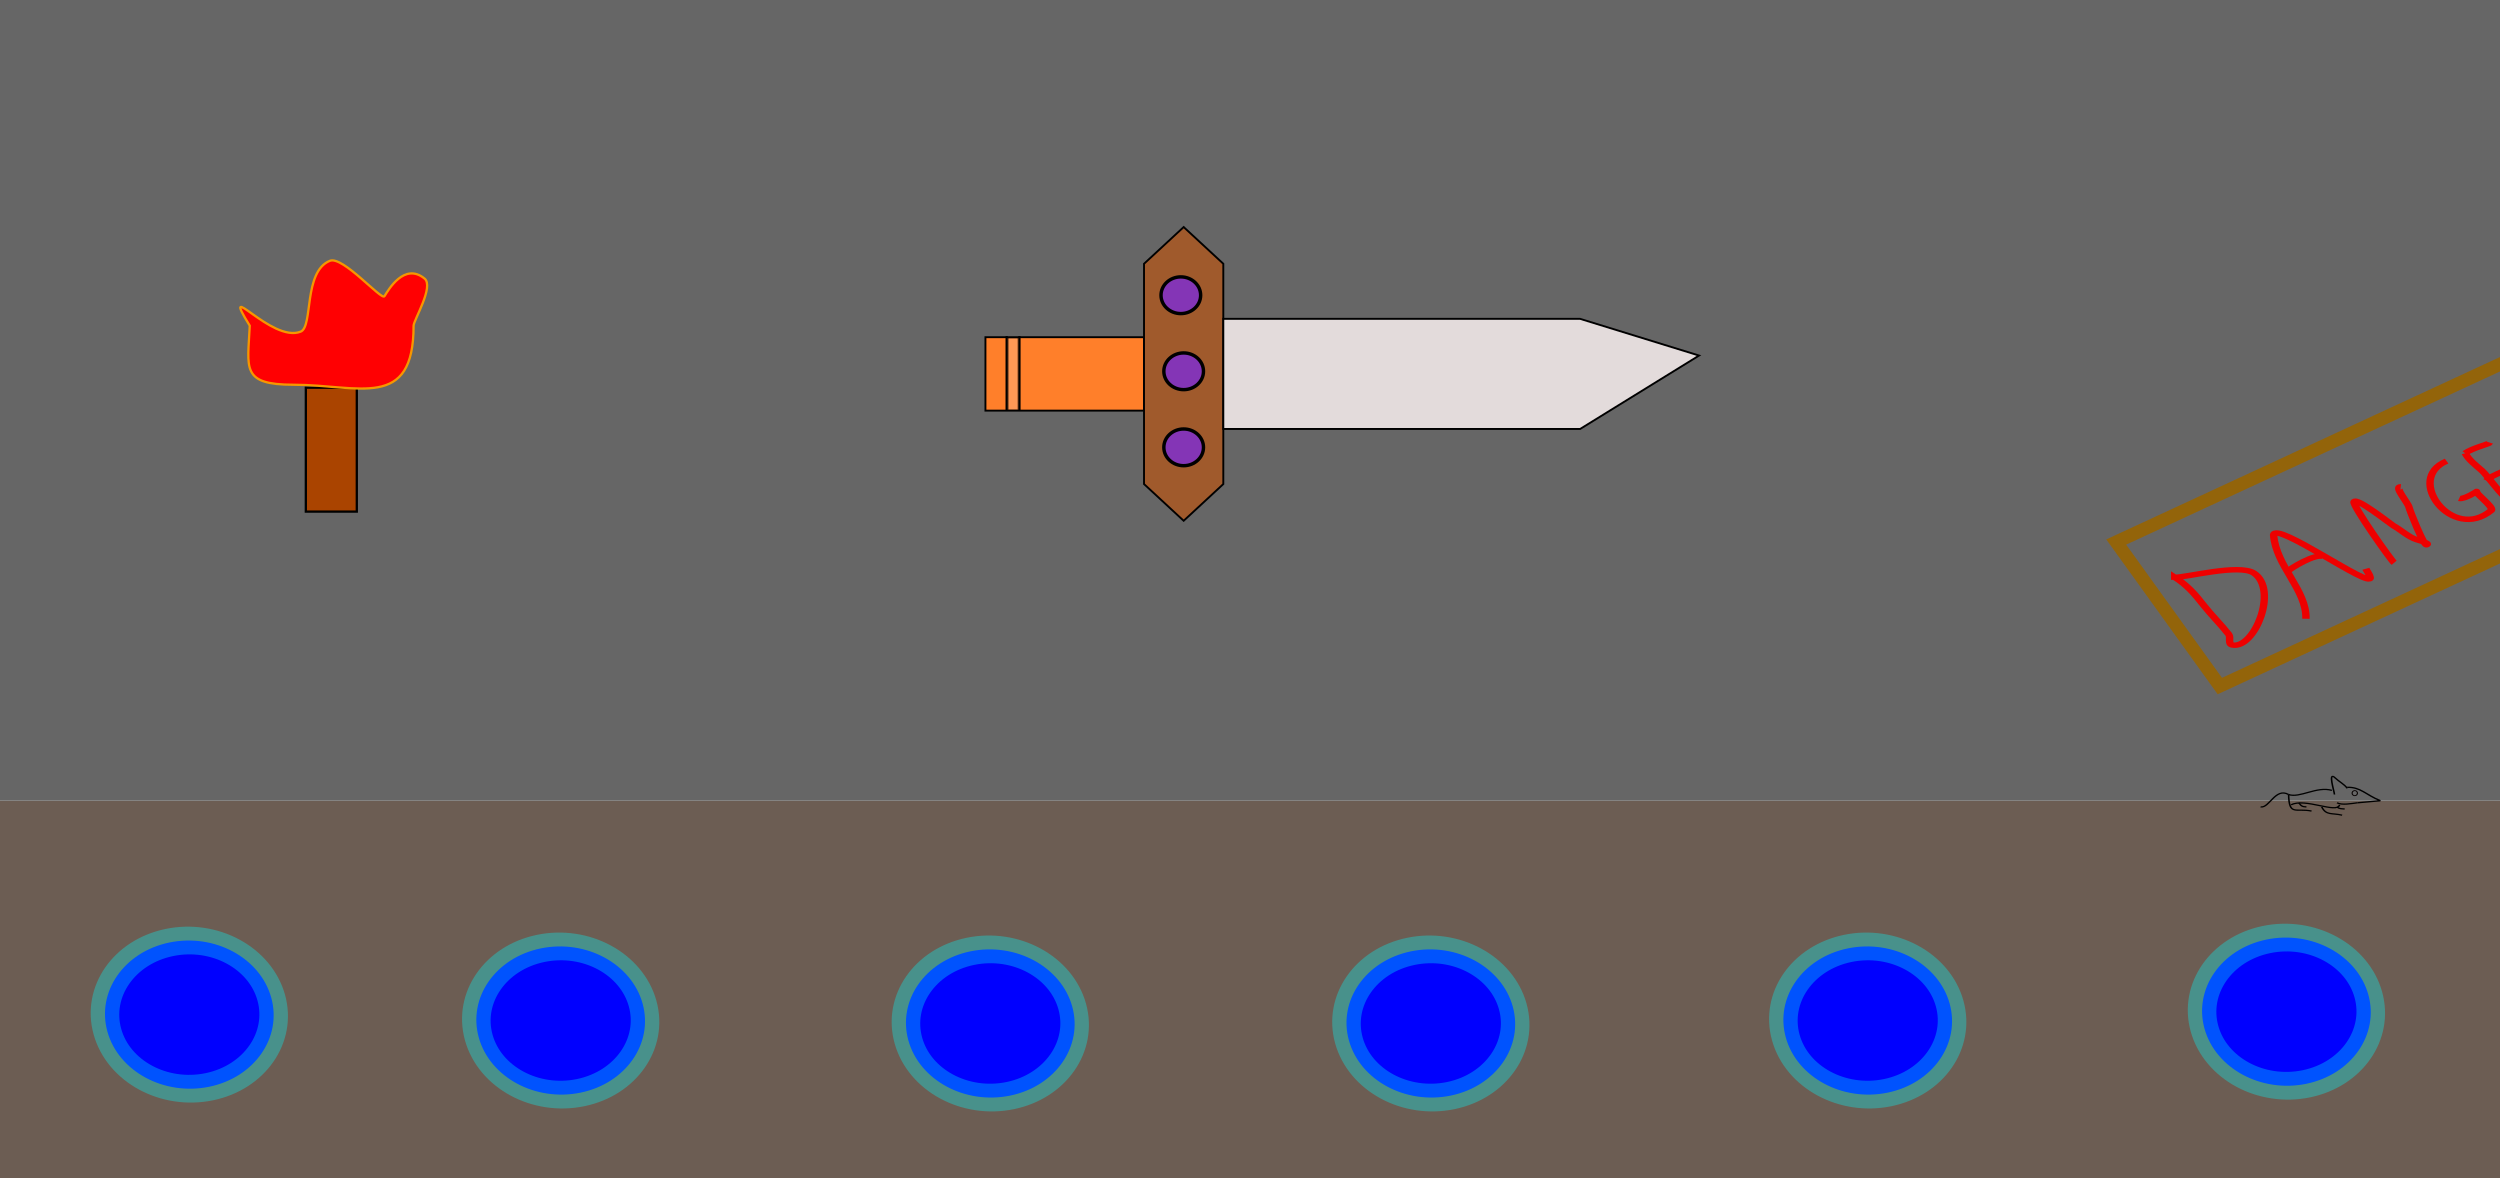
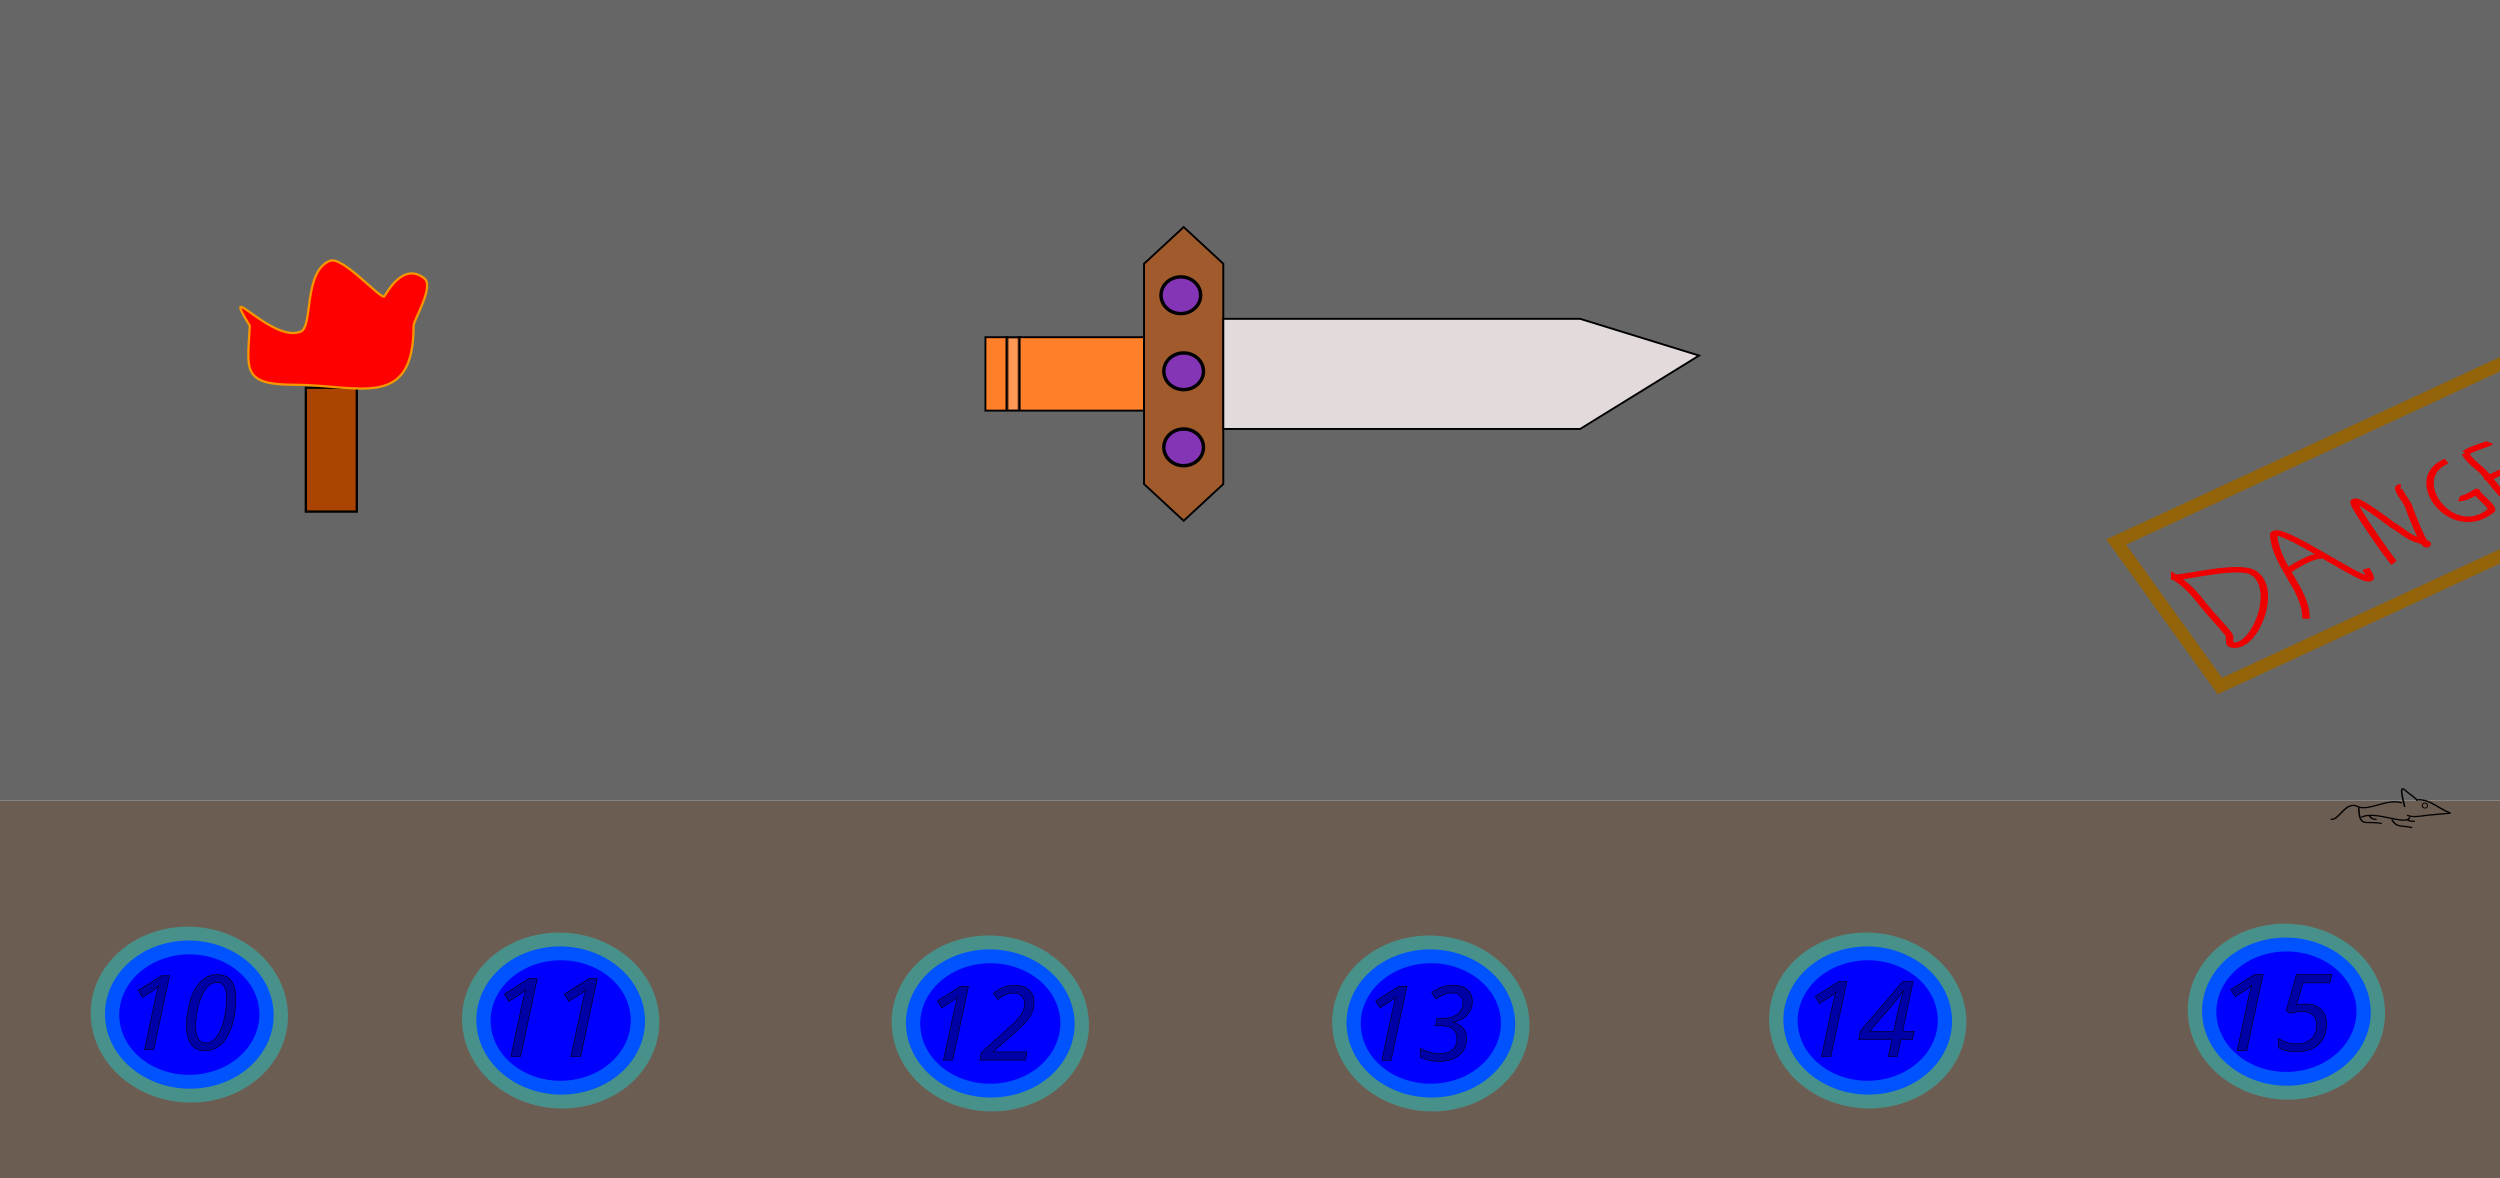
- <svg xmlns="http://www.w3.org/2000/svg" width="1380" height="650" viewBox="0 0 365.125 171.979" version="1.1" id="svg8">
-   <defs id="defs2" />
+ <svg xmlns="http://www.w3.org/2000/svg" xmlns:xlink="http://www.w3.org/1999/xlink" width="1380" height="650" viewBox="0 0 365.125 171.979" version="1.1" id="svg8">
+   <defs id="defs2">
+     <linearGradient id="linearGradient4947">
+       <stop style="stop-color:#000000;stop-opacity:1;" offset="0" id="stop4943" />
+       <stop style="stop-color:#000000;stop-opacity:0;" offset="1" id="stop4945" />
+     </linearGradient>
+     <linearGradient xlink:href="#linearGradient4947" id="linearGradient4949" x1="72.556" y1="273.509" x2="89.345" y2="273.509" gradientUnits="userSpaceOnUse" />
+   </defs>
  <g id="layer1" transform="translate(0,-125.0208)">
    <path style="fill:#6c5d53;stroke:none;stroke-width:0.335px;stroke-linecap:butt;stroke-linejoin:miter;stroke-opacity:1" d="m 0,241.967 h 372.216 v 60.325 H 0 Z" id="path840" />
    <path style="fill:#666666;stroke:none;stroke-width:0.353px;stroke-linecap:butt;stroke-linejoin:miter;stroke-opacity:1" d="M 0,121.317 V 241.967 H 372.216 V 121.317 Z" id="path842" />
    <ellipse style="fill:#0000ff;fill-opacity:1;stroke:#00fbfb;stroke-width:4.11;stroke-miterlimit:4;stroke-dasharray:none;stroke-opacity:0.332" id="path1009-7" cx="-46.524" cy="273.727" rx="12.219" ry="10.929" transform="matrix(0.9791558,-0.2031106,0.2674375,0.9635752,0,0)" />
    <ellipse style="fill:#0000ff;fill-opacity:1;stroke:#00fbfb;stroke-width:4.11;stroke-miterlimit:4;stroke-dasharray:none;stroke-opacity:0.332" id="path1009-7-5" cx="5.621" cy="285.613" rx="12.219" ry="10.929" transform="matrix(0.9791558,-0.2031106,0.2674375,0.9635752,0,0)" />
    <ellipse style="fill:#0000ff;fill-opacity:1;stroke:#00fbfb;stroke-width:4.11;stroke-miterlimit:4;stroke-dasharray:none;stroke-opacity:0.332" id="path1009-7-6" cx="66.098" cy="298.808" rx="12.219" ry="10.929" transform="matrix(0.9791558,-0.2031106,0.2674375,0.9635752,0,0)" />
    <ellipse style="fill:#0000ff;fill-opacity:1;stroke:#00fbfb;stroke-width:4.11;stroke-miterlimit:4;stroke-dasharray:none;stroke-opacity:0.332" id="path1009-7-0" cx="128.231" cy="311.905" rx="12.219" ry="10.929" transform="matrix(0.9791558,-0.2031106,0.2674375,0.9635752,0,0)" />
    <ellipse style="fill:#0000ff;fill-opacity:1;stroke:#00fbfb;stroke-width:4.11;stroke-miterlimit:4;stroke-dasharray:none;stroke-opacity:0.332" id="path1009-7-8" cx="189.965" cy="324.471" rx="12.219" ry="10.929" transform="matrix(0.9791558,-0.2031106,0.2674375,0.9635752,0,0)" />
    <ellipse style="fill:#0000ff;fill-opacity:1;stroke:#00fbfb;stroke-width:4.11;stroke-miterlimit:4;stroke-dasharray:none;stroke-opacity:0.332" id="path1009-7-7" cx="249.364" cy="335.65" rx="12.219" ry="10.929" transform="matrix(0.9791558,-0.2031106,0.2674375,0.9635752,0,0)" />
    <path style="fill:#aa4400;fill-opacity:1;stroke:#000000;stroke-width:0.335px;stroke-linecap:butt;stroke-linejoin:miter;stroke-opacity:1" d="m 44.666,181.642 v 18.098 h 7.444 v -18.098 z" id="path1555" />
    <path style="fill:#ff0002;fill-opacity:1;stroke:#f69700;stroke-width:0.335px;stroke-linecap:butt;stroke-linejoin:miter;stroke-opacity:1" d="m 36.477,172.593 c -0.28,6.207 -1.344,8.618 6.381,8.618 9.562,0 17.547,3.838 17.547,-8.618 0,-0.801 3.028,-5.733 1.595,-6.894 -2.939,-2.381 -5.254,1.621 -5.849,2.585 -0.413,0.67 -6.088,-5.936 -7.976,-5.171 -3.886,1.574 -2.421,9.599 -4.254,10.341 -4.252,1.723 -11.99,-8.229 -7.444,-0.862 z" id="path1559" />
    <path style="fill:#ff7f2a;fill-opacity:1;stroke:#000000;stroke-width:0.279px;stroke-linecap:butt;stroke-linejoin:miter;stroke-opacity:1" d="m 143.924,174.269 v 10.724 h 23.16 v -10.724 z" id="path1561" />
    <path style="fill:#a05a2c;stroke:#000000;stroke-width:0.279px;stroke-linecap:butt;stroke-linejoin:miter;stroke-opacity:1" d="m 167.084,163.544 v 32.173 l 5.79,5.362 5.79,-5.362 v -32.173 l -5.79,-5.362 z" id="path1563" />
    <path style="fill:#e3dbdb;fill-opacity:1;stroke:#000000;stroke-width:0.279px;stroke-linecap:butt;stroke-linejoin:miter;stroke-opacity:1" d="m 178.664,171.587 h 52.11 l 17.37,5.362 -17.37,10.724 h -52.11 z" id="path1565" />
    <ellipse style="fill:#8435b6;fill-opacity:1;stroke:#000000;stroke-width:0.502;stroke-miterlimit:4;stroke-dasharray:none;stroke-opacity:1" id="path1569" cx="172.46" cy="168.14" rx="2.895" ry="2.681" />
    <ellipse cy="179.248" cx="172.874" id="circle1573" style="fill:#8435b6;fill-opacity:1;stroke:#000000;stroke-width:0.502;stroke-miterlimit:4;stroke-dasharray:none;stroke-opacity:1" rx="2.895" ry="2.681" />
    <ellipse style="fill:#8435b6;fill-opacity:1;stroke:#000000;stroke-width:0.502;stroke-miterlimit:4;stroke-dasharray:none;stroke-opacity:1" id="circle1575" cx="172.874" cy="190.355" rx="2.895" ry="2.681" />
    <path style="fill:none;stroke:#000000;stroke-width:0.335px;stroke-linecap:butt;stroke-linejoin:miter;stroke-opacity:1" d="m 147.025,174.101 v 10.858" id="path1609" />
    <path id="path1611" d="m 148.887,174.101 v 10.858" style="fill:#ff9955;stroke:#000000;stroke-width:0.335px;stroke-linecap:butt;stroke-linejoin:miter;stroke-opacity:1" />
    <path style="fill:#ff9955;fill-opacity:1;stroke:#000000;stroke-width:0.054;stroke-miterlimit:4;stroke-dasharray:none;stroke-opacity:1" d="m 147.242,179.63 v -5.225 h 0.715 0.715 v 5.225 5.225 h -0.715 -0.715 z" id="path1613" />
    <rect style="fill:none;fill-opacity:1;stroke:#93640a;stroke-width:1.948;stroke-miterlimit:4;stroke-dasharray:none;stroke-opacity:1" id="rect1615" width="62.592" height="25.912" x="134.033" y="320.956" transform="matrix(0.9073628,-0.4203484,0.5840549,0.8117141,0,0)" />
    <g id="g1662" style="fill:none;stroke:#ee0000;stroke-width:1.1;stroke-miterlimit:4;stroke-dasharray:none;stroke-opacity:1" transform="matrix(0.8526615,-0.3642586,0.4922843,0.6309144,-60.20602,187.7141)">
      <path id="path1627" d="m 317.5,217.57 c 0.822,2.353 0.907,4.462 0.907,6.955 0,2.264 0.302,4.635 0.302,6.955 0,0.734 -1.124,1.598 -0.605,2.117 2.423,2.423 11.534,-6.219 9.979,-10.886 -0.923,-2.769 -9.279,-4.271 -10.583,-5.14 z" style="fill:none;stroke:#ee0000;stroke-width:1.1;stroke-linecap:butt;stroke-linejoin:miter;stroke-miterlimit:4;stroke-dasharray:none;stroke-opacity:1" />
      <path id="path1629" d="m 330.2,234.504 c 3.007,-5.012 1.402,-11.284 4.233,-16.933 1.619,-2.478 7.192,16.946 8.164,14.514 0.228,-0.569 0.202,-1.21 0.302,-1.814" style="fill:none;stroke:#ee0000;stroke-width:1.1;stroke-linecap:butt;stroke-linejoin:miter;stroke-miterlimit:4;stroke-dasharray:none;stroke-opacity:1" />
      <path id="path1631" d="m 332.317,224.979 c 0.998,-0.398 5.574,-1.171 6.35,0" style="fill:none;stroke:#ee0000;stroke-width:1.1;stroke-linecap:butt;stroke-linejoin:miter;stroke-miterlimit:4;stroke-dasharray:none;stroke-opacity:1" />
      <path id="path1635" d="m 347.133,231.329 c -0.156,-0.468 0.359,-12.951 0.955,-13.548 0.792,-0.792 2.506,6.667 2.673,7.056 0.571,1.332 0.768,3.055 1.604,4.169 0.354,0.472 1.338,1.604 0.748,1.604 -0.489,0 1.258,-7.168 1.497,-7.804 0.34,-0.906 0.1,-4.789 0.99,-4.177" style="fill:none;stroke:#ee0000;stroke-width:1.1;stroke-linecap:butt;stroke-linejoin:miter;stroke-miterlimit:4;stroke-dasharray:none;stroke-opacity:1" />
      <path id="path1637" d="m 364.067,217.57 c -7.23,-0.133 -7.414,14.604 0.806,11.864 0.712,-0.237 -0.394,-4.383 0,-4.383 0.332,0 -2.402,0.522 -2.923,-0.072" style="fill:none;stroke:#ee0000;stroke-width:1.1;stroke-linecap:butt;stroke-linejoin:miter;stroke-miterlimit:4;stroke-dasharray:none;stroke-opacity:1" />
      <path id="path1641" d="m 367.242,217.57 c -0.2,1.48 0.152,2.849 0.411,4.273 0.223,1.226 -0.038,6.376 0.535,6.949 0.438,0.438 3.346,-0.117 3.956,-0.321 0.532,-0.177 2.502,0.387 1.449,-0.318" style="fill:none;stroke:#ee0000;stroke-width:1.1;stroke-linecap:butt;stroke-linejoin:miter;stroke-miterlimit:4;stroke-dasharray:none;stroke-opacity:1" />
      <path id="path1643" d="m 367.242,223.92 c 1.457,-0.794 4.603,0.103 5.292,-1.058" style="fill:none;stroke:#ee0000;stroke-width:1.1;stroke-linecap:butt;stroke-linejoin:miter;stroke-miterlimit:4;stroke-dasharray:none;stroke-opacity:1" />
      <path id="path1647" d="m 375.708,228.154 c 0.166,0.106 0.316,0.241 0.497,0.318 0.131,0.056 0,-0.285 0,-0.428 0,-0.562 -0.214,-1.537 -0.214,-2.566 0,-1.691 0.223,-3.567 0,-5.238 -0.119,-0.895 -0.279,-1.758 -0.283,-2.669 3.645,-0.088 5.79,2.08 3.063,4.808 -0.762,0.762 -2.836,-0.372 -3.528,0.321 -0.076,0.076 2.539,2.557 2.887,2.673 1.063,0.354 1.766,3.46 2.87,2.782" style="fill:none;stroke:#ee0000;stroke-width:1.1;stroke-linecap:butt;stroke-linejoin:miter;stroke-miterlimit:4;stroke-dasharray:none;stroke-opacity:1" />
      <path id="path1651" d="m 367.242,217.57 c 1.398,-0.375 3.971,0.188 4.233,0" style="fill:none;stroke:#ee0000;stroke-width:1.1;stroke-linecap:butt;stroke-linejoin:miter;stroke-miterlimit:4;stroke-dasharray:none;stroke-opacity:1" />
    </g>
-     <g id="g943" transform="matrix(1.406802,0,0,1.14,253.4798,-41.41596)">
+     <g id="g943" transform="matrix(1.406802,0,0,1.14,263.722,-39.60091)">
      <ellipse ry="0.326" rx="0.277" cy="247.611" cx="64.283" id="path893" style="fill:none;fill-opacity:1;stroke:#060000;stroke-width:0.115;stroke-miterlimit:4;stroke-dasharray:none;stroke-opacity:1" />
      <g id="g927">
        <path style="fill:none;stroke:#000000;stroke-width:0.172px;stroke-linecap:butt;stroke-linejoin:miter;stroke-opacity:1" d="m 63.5,246.861 c 1.405,-0.037 1.919,0.96 3.44,1.72 l -2.381,0.265" id="path887" />
        <path style="fill:none;stroke:#000000;stroke-width:0.165;stroke-linecap:butt;stroke-linejoin:miter;stroke-miterlimit:4;stroke-dasharray:none;stroke-opacity:1" d="m 63.5,246.994 c -0.269,-0.502 -0.861,-0.867 -1.243,-1.326 -0.817,-0.98 -0.086,1.762 -0.08,2.12" id="path891" />
        <path style="fill:none;stroke:#000000;stroke-width:0.165;stroke-linecap:butt;stroke-linejoin:miter;stroke-miterlimit:4;stroke-dasharray:none;stroke-opacity:1" d="m 64.558,248.846 c -0.595,0.089 -1.59,0.341 -2.117,0" id="path895" />
        <path style="fill:none;stroke:#000000;stroke-width:0.165;stroke-linecap:butt;stroke-linejoin:miter;stroke-miterlimit:4;stroke-dasharray:none;stroke-opacity:1" d="m 61.912,247.258 c -1.569,-0.575 -3.334,1.027 -4.498,0.529" id="path901" />
        <path style="fill:none;stroke:#000000;stroke-width:0.165;stroke-linecap:butt;stroke-linejoin:miter;stroke-miterlimit:4;stroke-dasharray:none;stroke-opacity:1" d="m 57.415,247.787 c -1.371,-0.945 -2.005,1.783 -2.91,1.587" id="path903" />
        <path style="fill:none;stroke:#000000;stroke-width:0.165;stroke-linecap:butt;stroke-linejoin:miter;stroke-miterlimit:4;stroke-dasharray:none;stroke-opacity:1" d="m 57.415,247.787 c 0.051,2.787 0.714,1.705 2.381,2.117" id="path907" />
        <path style="fill:none;stroke:#000000;stroke-width:0.165;stroke-linecap:butt;stroke-linejoin:miter;stroke-miterlimit:4;stroke-dasharray:none;stroke-opacity:1" d="m 57.679,249.11 c 1.41,-0.943 4.78,1.189 5.027,0" id="path909" />
        <path style="fill:none;stroke:#000000;stroke-width:0.165;stroke-linecap:butt;stroke-linejoin:miter;stroke-miterlimit:4;stroke-dasharray:none;stroke-opacity:1" d="m 60.854,249.375 c 0.465,1.128 1.041,0.744 2.117,1.058" id="path911" />
        <path style="fill:none;stroke:#000000;stroke-width:0.165;stroke-linecap:butt;stroke-linejoin:miter;stroke-miterlimit:4;stroke-dasharray:none;stroke-opacity:1" d="m 62.442,249.375 c 0.233,0.272 0.502,0.226 0.794,0.265" id="path913" />
        <path style="fill:none;stroke:#000000;stroke-width:0.165;stroke-linecap:butt;stroke-linejoin:miter;stroke-miterlimit:4;stroke-dasharray:none;stroke-opacity:1" d="m 58.473,248.846 c 0.277,0.459 0.375,0.499 0.794,0.529" id="path915" />
      </g>
    </g>
+     <text xml:space="preserve" style="font-style:italic;font-variant:normal;font-weight:normal;font-stretch:normal;font-size:15.121px;line-height:2;font-family:sans-serif;-inkscape-font-specification:'sans-serif Italic';fill:#000000;fill-opacity:0.345;stroke:#000000;stroke-width:0.08;stroke-miterlimit:4;stroke-dasharray:none;stroke-opacity:1" x="18.043" y="278.33" id="text4921">
+       <tspan id="tspan4919" x="18.043" y="278.33" style="fill:#000000;fill-opacity:0.345;stroke:#000000;stroke-width:0.08;stroke-opacity:1">10</tspan>
+     </text>
+     <text xml:space="preserve" style="font-style:italic;font-variant:normal;font-weight:normal;font-stretch:normal;font-size:15.92px;line-height:2;font-family:sans-serif;-inkscape-font-specification:'sans-serif Italic';fill:#000000;fill-opacity:0.345;stroke:#000000;stroke-width:0.085;stroke-miterlimit:4;stroke-dasharray:none;stroke-opacity:1;" x="71.393" y="279.316" id="text4925">
+       <tspan id="tspan4923" x="71.393" y="279.316" style="fill:#000000;fill-opacity:0.345;stroke-width:0.085;">11</tspan>
+     </text>
+     <text xml:space="preserve" style="font-style:italic;font-variant:normal;font-weight:normal;font-stretch:normal;font-size:15.089px;line-height:2;font-family:sans-serif;-inkscape-font-specification:'sans-serif Italic';fill:#000000;fill-opacity:0.345;stroke:#000000;stroke-width:0.08;stroke-miterlimit:4;stroke-dasharray:none;stroke-opacity:1" x="134.746" y="279.853" id="text4929">
+       <tspan id="tspan4927" x="134.746" y="279.853" style="fill:#000000;fill-opacity:0.345;stroke-width:0.08">12</tspan>
+     </text>
+     <text xml:space="preserve" style="font-style:italic;font-variant:normal;font-weight:normal;font-stretch:normal;font-size:15.121px;line-height:2;font-family:sans-serif;-inkscape-font-specification:'sans-serif Italic';fill:#000000;fill-opacity:0.345;stroke:#000000;stroke-width:0.08;stroke-miterlimit:4;stroke-dasharray:none;stroke-opacity:1" x="198.762" y="279.869" id="text4933">
+       <tspan id="tspan4931" x="198.762" y="279.869" style="fill:#000000;fill-opacity:0.345;stroke-width:0.08">13</tspan>
+     </text>
+     <text xml:space="preserve" style="font-style:italic;font-variant:normal;font-weight:normal;font-stretch:normal;font-size:15.317px;line-height:2;font-family:sans-serif;-inkscape-font-specification:'sans-serif Italic';fill:#000000;fill-opacity:0.345;stroke:#000000;stroke-width:0.081;stroke-miterlimit:4;stroke-dasharray:none;stroke-opacity:1" x="262.937" y="279.317" id="text4937">
+       <tspan id="tspan4935" x="262.937" y="279.317" style="fill:#000000;fill-opacity:0.345;stroke:#000000;stroke-width:0.081;stroke-opacity:1">14</tspan>
+     </text>
+     <text xml:space="preserve" style="font-style:italic;font-variant:normal;font-weight:normal;font-stretch:normal;font-size:15.626px;line-height:2;font-family:sans-serif;-inkscape-font-specification:'sans-serif Italic';fill:#000000;fill-opacity:0.345;stroke:#000000;stroke-width:0.083;stroke-miterlimit:4;stroke-dasharray:none;stroke-opacity:1" x="323.581" y="278.476" id="text4941">
+       <tspan id="tspan4939" x="323.581" y="278.476" style="fill:#000000;fill-opacity:0.345;stroke-width:0.083">15</tspan>
+     </text>
  </g>
</svg>
